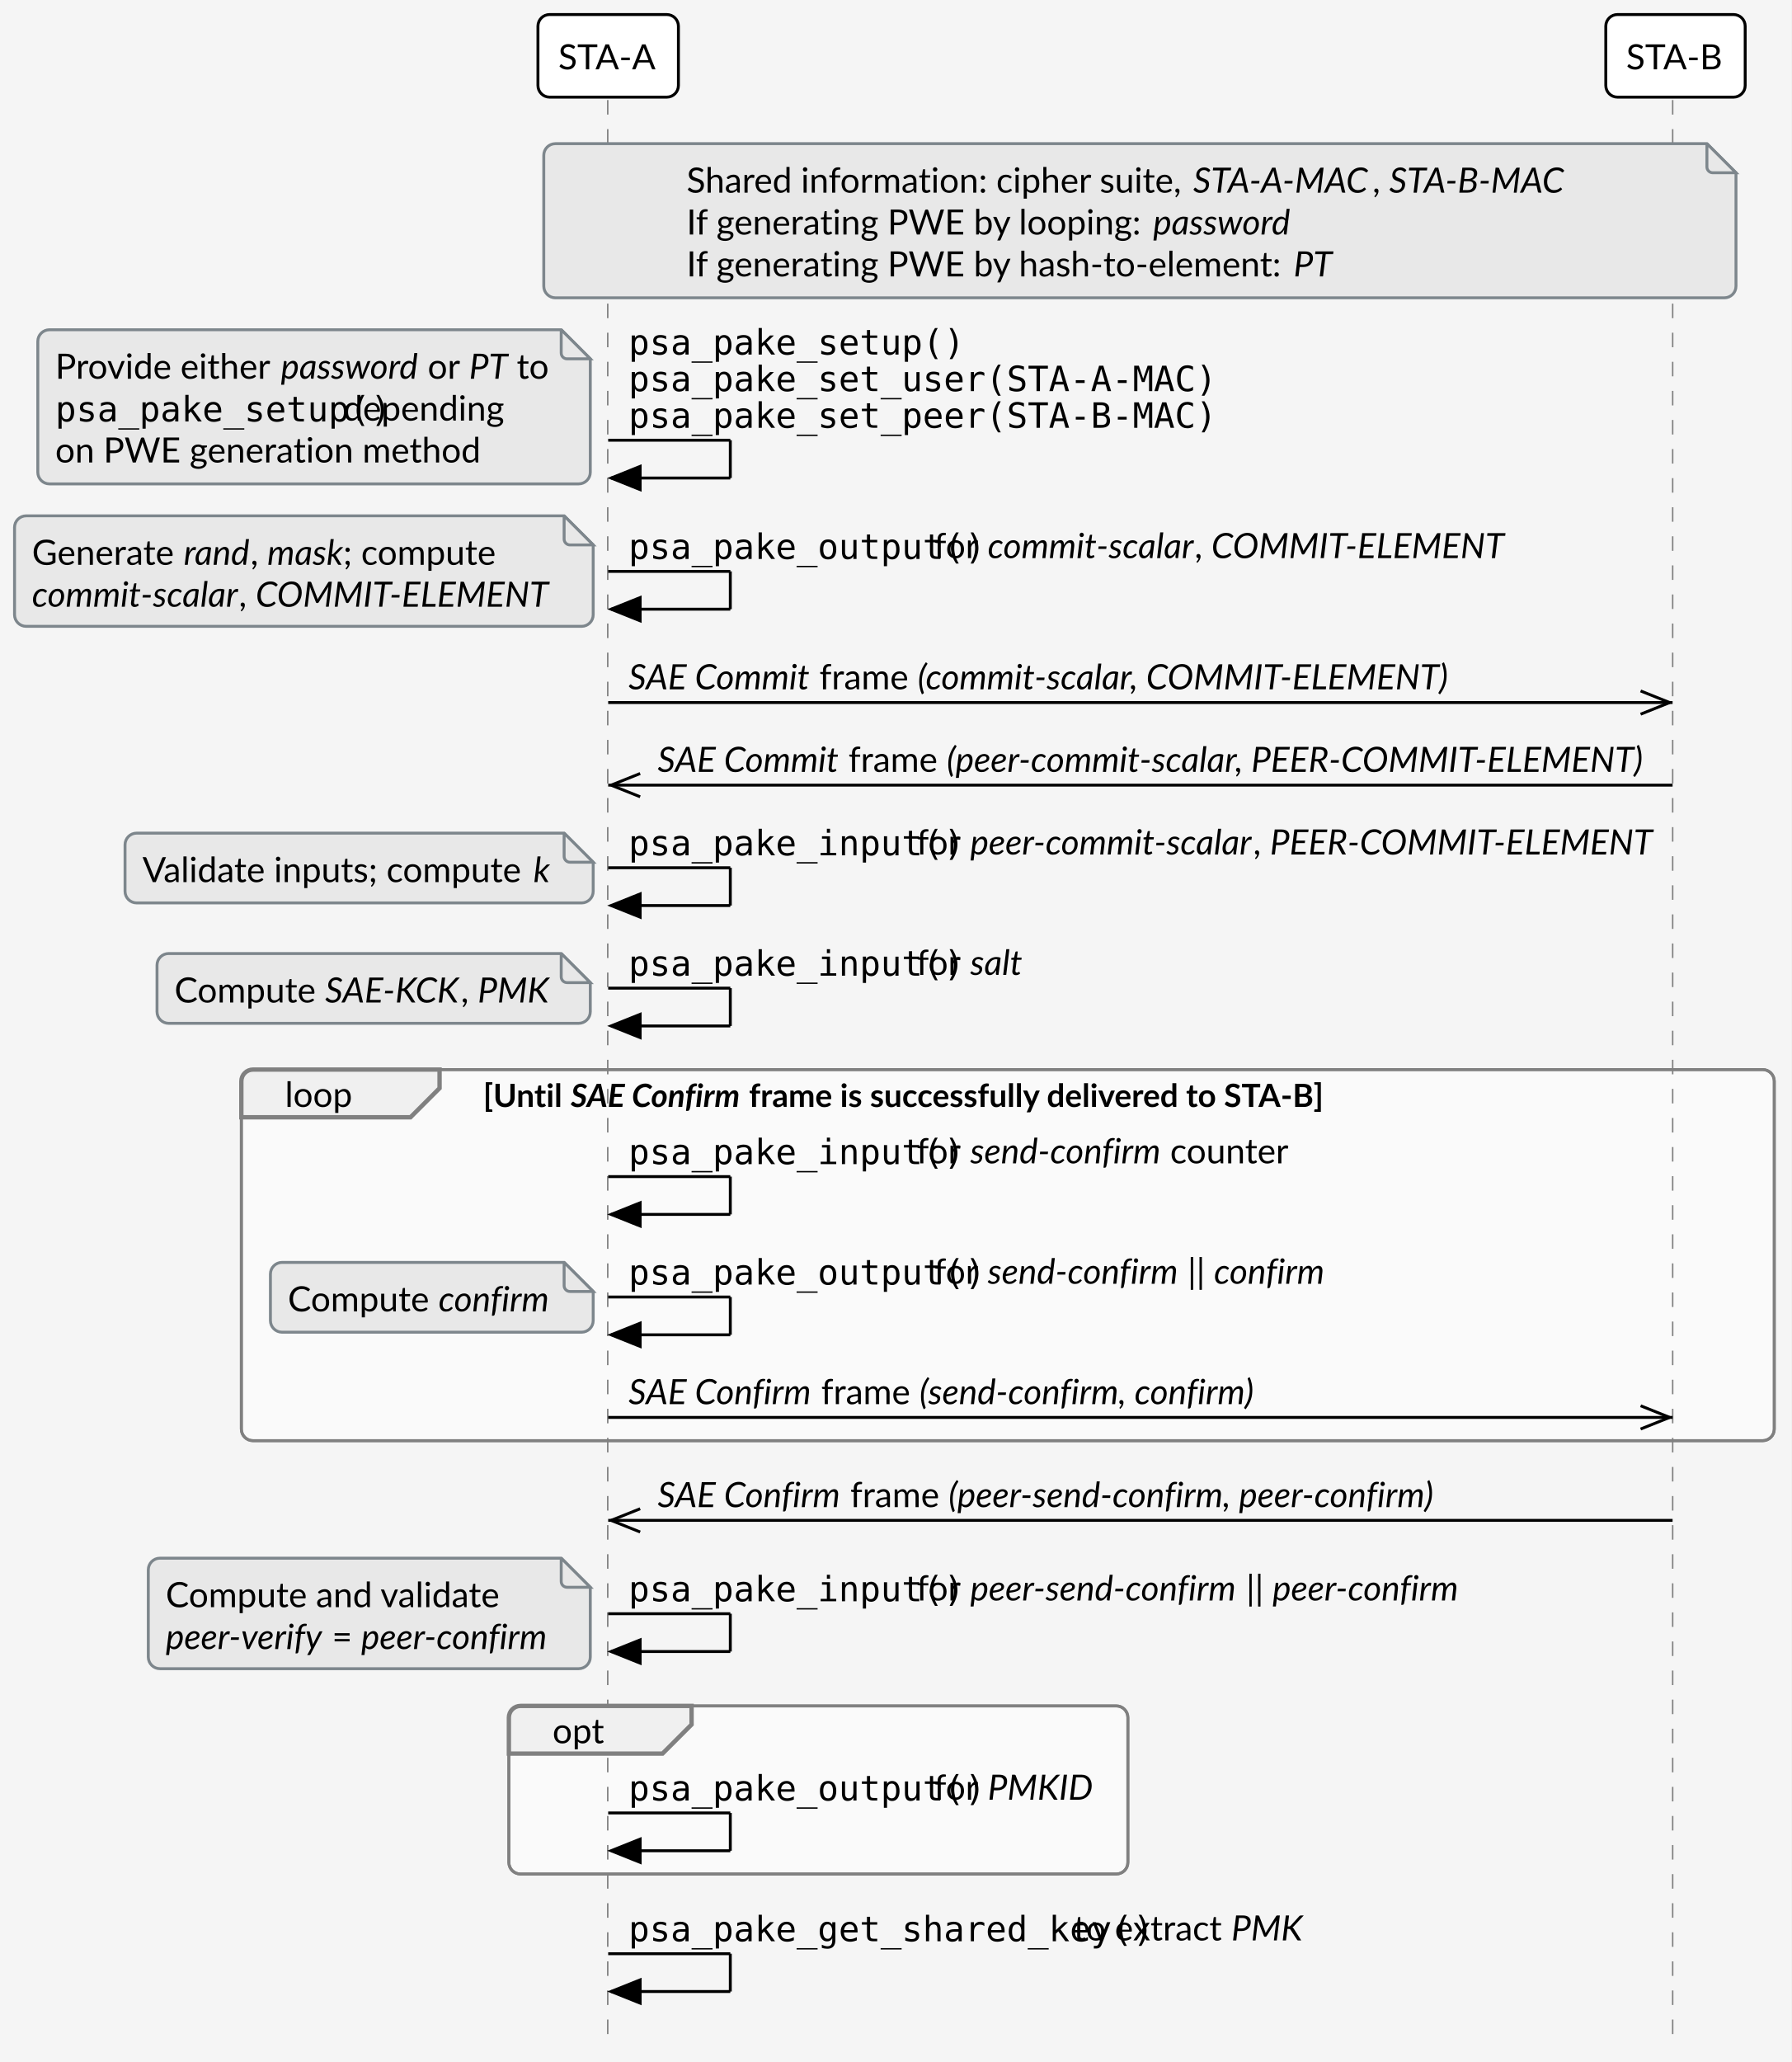
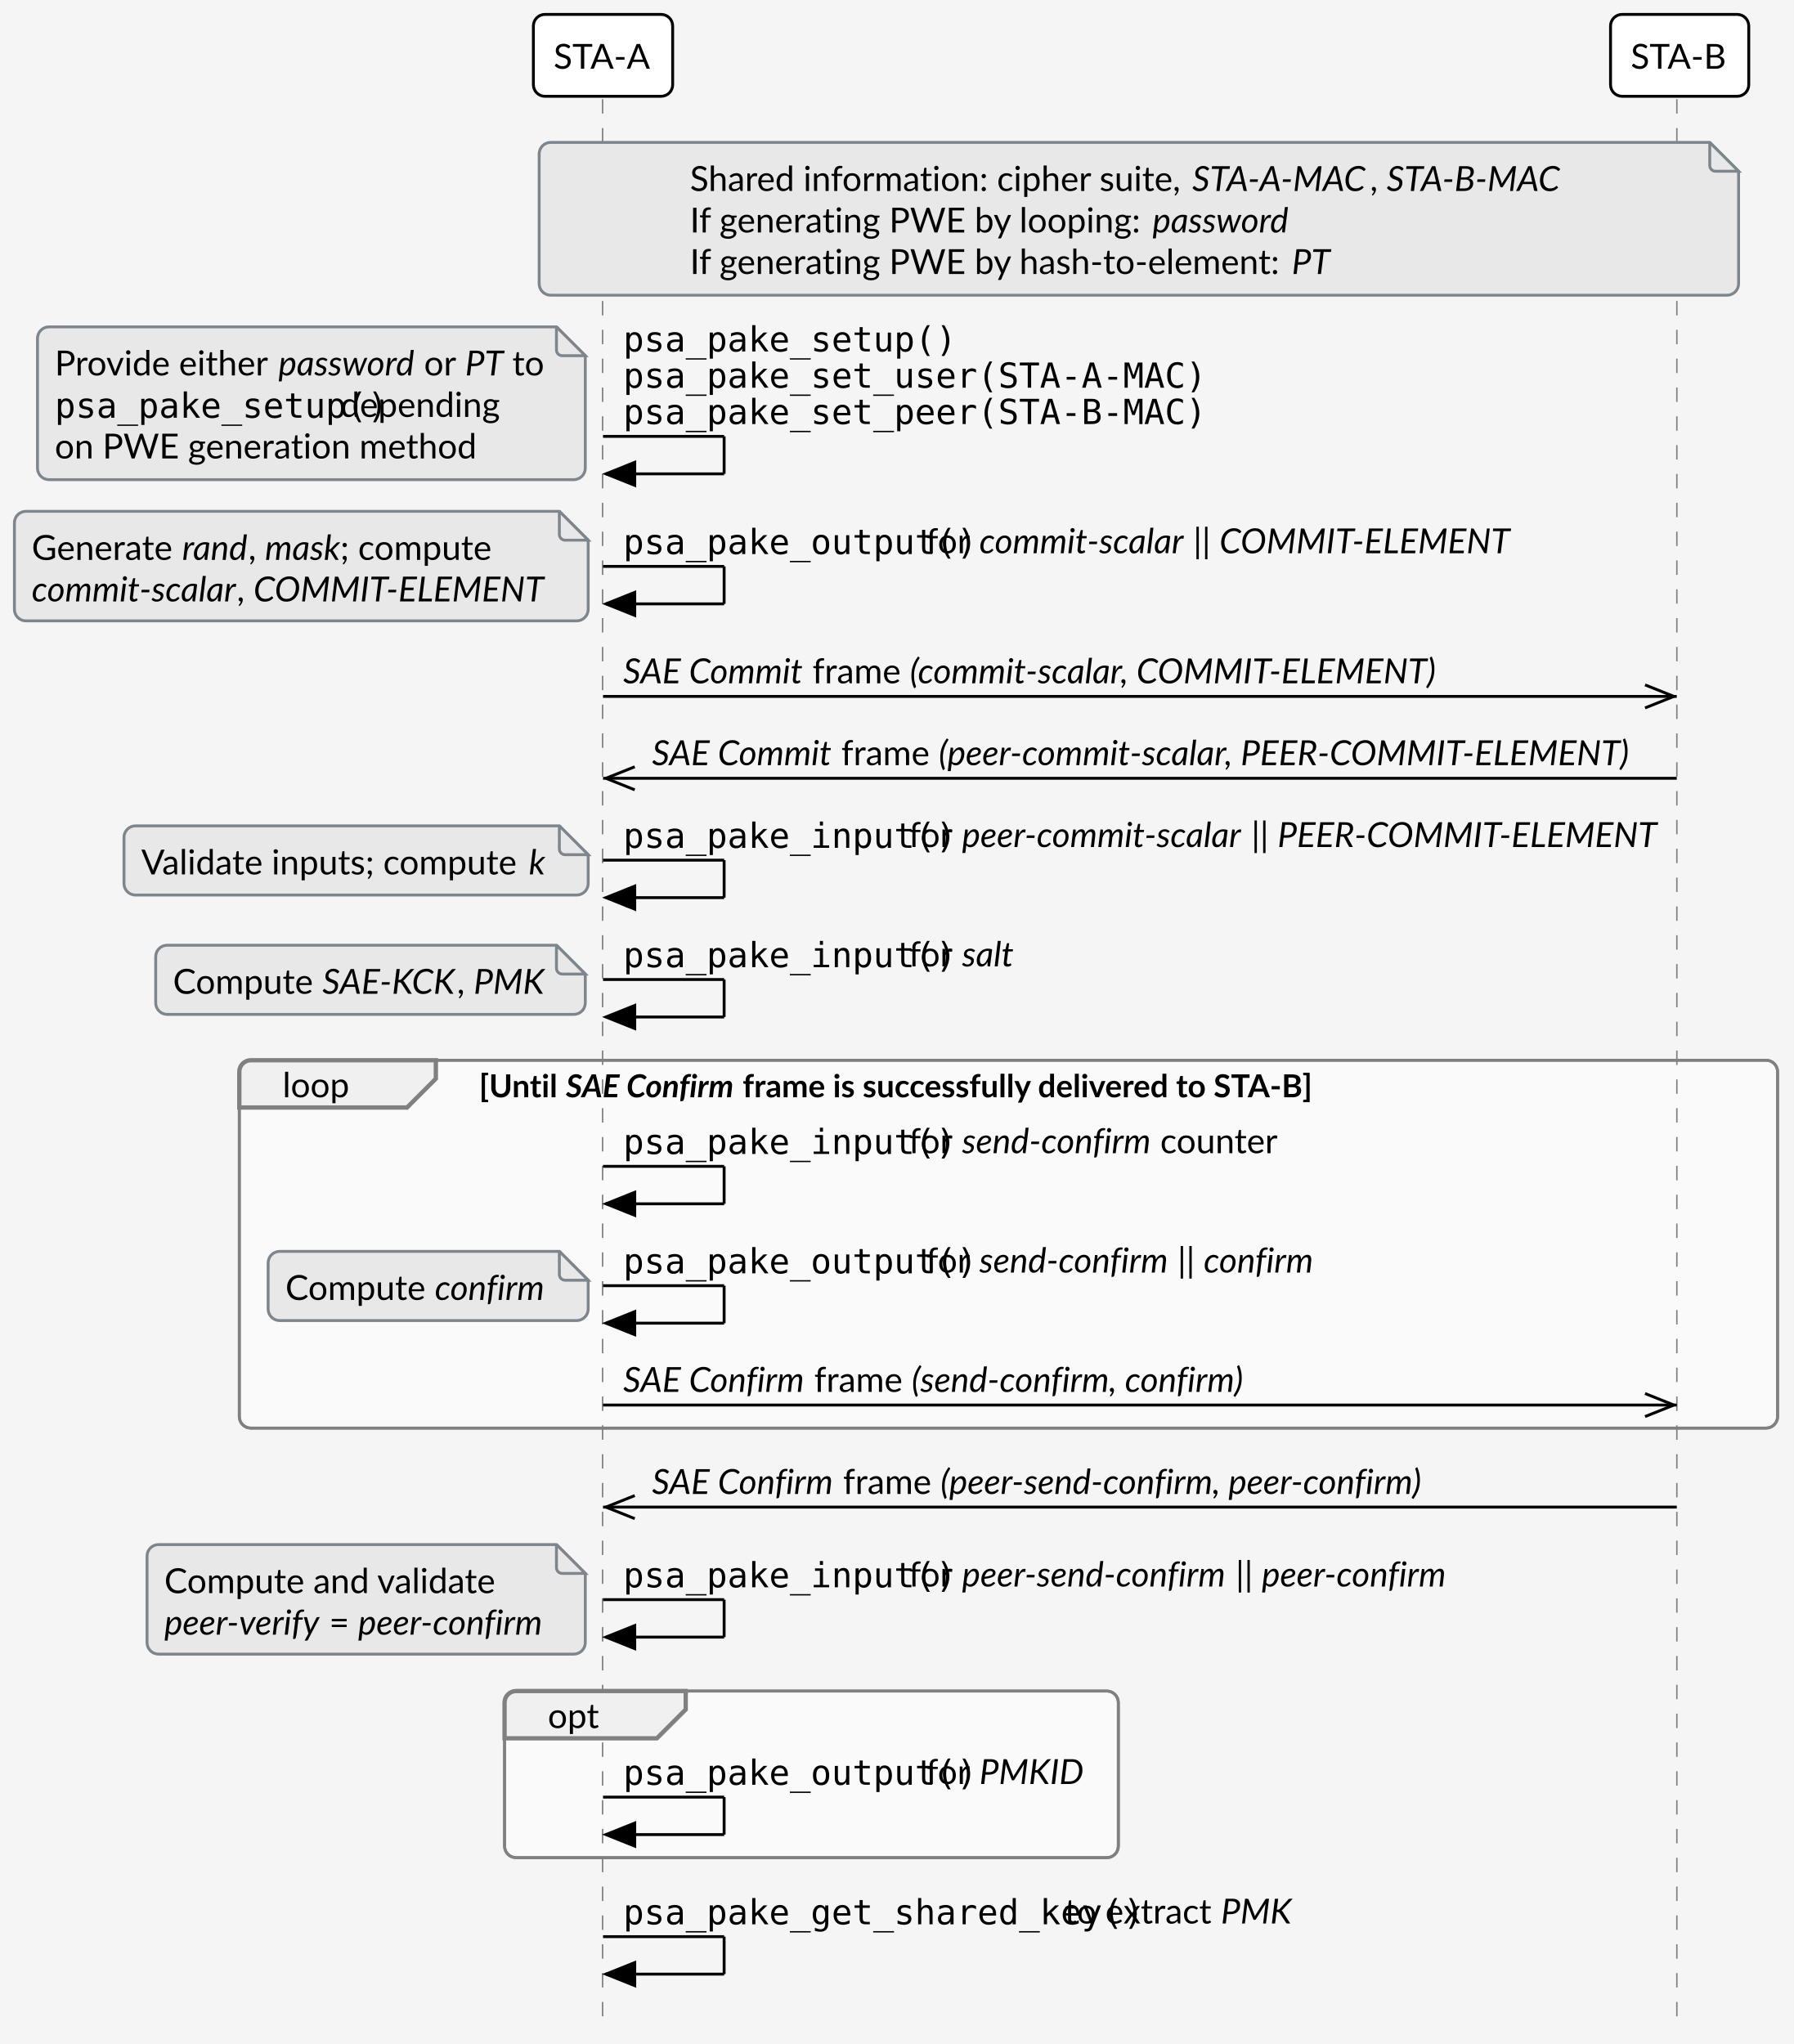
- <svg xmlns="http://www.w3.org/2000/svg" contentStyleType="text/css" data-diagram-type="SEQUENCE" height="709px" preserveAspectRatio="none" style="width:616px;height:709px;background:#FFFFFF55;" version="1.1" viewBox="0 0 616 709" width="616px" zoomAndPan="magnify">
+ <svg xmlns="http://www.w3.org/2000/svg" contentStyleType="text/css" data-diagram-type="SEQUENCE" height="709px" preserveAspectRatio="none" style="width:622px;height:709px;background:#FFFFFF55;" version="1.1" viewBox="0 0 622 709" width="622px" zoomAndPan="magnify">
  <defs />
  <g>
-     <rect fill="#FFFFFF" fill-opacity="0.333" height="709" style="stroke:none;stroke-width:1;" width="616" x="0" y="0" />
-     <rect fill="#FFFFFF" fill-opacity="0.502" height="127.6" rx="4" ry="4" style="stroke:#808080;stroke-width:1;" width="527.165" x="83" y="367.764" />
+     <rect fill="#FFFFFF" fill-opacity="0.333" height="709" style="stroke:none;stroke-width:1;" width="622" x="0" y="0" />
+     <rect fill="#FFFFFF" fill-opacity="0.502" height="127.6" rx="4" ry="4" style="stroke:#808080;stroke-width:1;" width="533.525" x="83" y="367.764" />
    <rect fill="#FFFFFF" fill-opacity="0.502" height="57.8" rx="4" ry="4" style="stroke:#808080;stroke-width:1;" width="212.871" x="175" y="586.564" />
    <g>
      <rect fill="#000000" fill-opacity="0" height="668.364" width="8" x="205.151" y="34.4" />
      <line style="stroke:#808080;stroke-width:0.5;stroke-dasharray:5.0,5.0;" x1="209" x2="209" y1="34.4" y2="702.764" />
    </g>
    <g>
-       <rect fill="#000000" fill-opacity="0" height="668.364" width="8" x="572.197" y="34.4" />
-       <line style="stroke:#808080;stroke-width:0.5;stroke-dasharray:5.0,5.0;" x1="575.229" x2="575.229" y1="34.4" y2="702.764" />
+       <rect fill="#000000" fill-opacity="0" height="668.364" width="8" x="578.557" y="34.4" />
+       <line style="stroke:#808080;stroke-width:0.5;stroke-dasharray:5.0,5.0;" x1="581.589" x2="581.589" y1="34.4" y2="702.764" />
    </g>
    <g class="participant participant-head" data-participant="STAA">
      <rect fill="#FFFFFF" height="28.4" rx="4" ry="4" style="stroke:#000000;stroke-width:1;" width="48.302" x="185" y="5" />
      <text fill="#000000" font-family="Lato,sans-serif" font-size="12" lengthAdjust="spacing" textLength="34.302" x="192" y="23.844">STA-A</text>
    </g>
    <g class="participant participant-head" data-participant="STAB">
-       <rect fill="#FFFFFF" height="28.4" rx="4" ry="4" style="stroke:#000000;stroke-width:1;" width="47.936" x="552.229" y="5" />
-       <text fill="#000000" font-family="Lato,sans-serif" font-size="12" lengthAdjust="spacing" textLength="33.936" x="559.229" y="23.844">STA-B</text>
-     </g>
-     <path d="M187,53.4 L187,98.4 A4,4 0 0 0 191,102.4 L593,102.4 A4,4 0 0 0 597,98.4 L597,59.4 L587,49.4 L191,49.4 A4,4 0 0 0 187,53.4" fill="#E8E8E8" style="stroke:#7D868C;stroke-width:1;" />
-     <path d="M587,49.4 L587,57.4 A2,2 0 0 0 589,59.4 L597,59.4 L587,49.4" fill="#E8E8E8" style="stroke:#7D868C;stroke-width:1;" />
-     <text fill="#000000" font-family="Lato,sans-serif" font-size="12" lengthAdjust="spacing" textLength="171.144" x="236.119" y="66.244">Shared information: cipher suite,</text>
-     <text fill="#000000" font-family="Lato,sans-serif" font-size="12" font-style="italic" lengthAdjust="spacing" textLength="61.632" x="410.334" y="66.244">STA-A-MAC</text>
-     <text fill="#000000" font-family="Lato,sans-serif" font-size="12" lengthAdjust="spacing" textLength="2.724" x="471.966" y="66.244">,</text>
-     <text fill="#000000" font-family="Lato,sans-serif" font-size="12" font-style="italic" lengthAdjust="spacing" textLength="61.284" x="477.762" y="66.244">STA-B-MAC</text>
-     <text fill="#000000" font-family="Lato,sans-serif" font-size="12" lengthAdjust="spacing" textLength="157.362" x="236.119" y="80.644">If generating PWE by looping:</text>
-     <text fill="#000000" font-family="Lato,sans-serif" font-size="12" font-style="italic" lengthAdjust="spacing" textLength="47.43" x="396.553" y="80.644">password</text>
-     <text fill="#000000" font-family="Lato,sans-serif" font-size="12" lengthAdjust="spacing" textLength="205.662" x="236.119" y="95.044">If generating PWE by hash-to-element:</text>
-     <text fill="#000000" font-family="Lato,sans-serif" font-size="12" font-style="italic" lengthAdjust="spacing" textLength="13.296" x="444.853" y="95.044">PT</text>
+       <rect fill="#FFFFFF" height="28.4" rx="4" ry="4" style="stroke:#000000;stroke-width:1;" width="47.936" x="558.589" y="5" />
+       <text fill="#000000" font-family="Lato,sans-serif" font-size="12" lengthAdjust="spacing" textLength="33.936" x="565.589" y="23.844">STA-B</text>
+     </g>
+     <path d="M187,53.4 L187,98.4 A4,4 0 0 0 191,102.4 L599,102.4 A4,4 0 0 0 603,98.4 L603,59.4 L593,49.4 L191,49.4 A4,4 0 0 0 187,53.4" fill="#E8E8E8" style="stroke:#7D868C;stroke-width:1;" />
+     <path d="M593,49.4 L593,57.4 A2,2 0 0 0 595,59.4 L603,59.4 L593,49.4" fill="#E8E8E8" style="stroke:#7D868C;stroke-width:1;" />
+     <text fill="#000000" font-family="Lato,sans-serif" font-size="12" lengthAdjust="spacing" textLength="171.144" x="239.298" y="66.244">Shared information: cipher suite,</text>
+     <text fill="#000000" font-family="Lato,sans-serif" font-size="12" font-style="italic" lengthAdjust="spacing" textLength="61.632" x="413.514" y="66.244">STA-A-MAC</text>
+     <text fill="#000000" font-family="Lato,sans-serif" font-size="12" lengthAdjust="spacing" textLength="2.724" x="475.147" y="66.244">,</text>
+     <text fill="#000000" font-family="Lato,sans-serif" font-size="12" font-style="italic" lengthAdjust="spacing" textLength="61.284" x="480.942" y="66.244">STA-B-MAC</text>
+     <text fill="#000000" font-family="Lato,sans-serif" font-size="12" lengthAdjust="spacing" textLength="157.362" x="239.298" y="80.644">If generating PWE by looping:</text>
+     <text fill="#000000" font-family="Lato,sans-serif" font-size="12" font-style="italic" lengthAdjust="spacing" textLength="47.43" x="399.733" y="80.644">password</text>
+     <text fill="#000000" font-family="Lato,sans-serif" font-size="12" lengthAdjust="spacing" textLength="205.662" x="239.298" y="95.044">If generating PWE by hash-to-element:</text>
+     <text fill="#000000" font-family="Lato,sans-serif" font-size="12" font-style="italic" lengthAdjust="spacing" textLength="13.296" x="448.033" y="95.044">PT</text>
    <g class="message" data-participant-1="STAA" data-participant-2="STAA">
      <line style="stroke:#000000;stroke-width:1;" x1="209.151" x2="251.151" y1="151.364" y2="151.364" />
      <line style="stroke:#000000;stroke-width:1;" x1="251.151" x2="251.151" y1="151.364" y2="164.364" />
      <line style="stroke:#000000;stroke-width:1;" x1="210.151" x2="251.151" y1="164.364" y2="164.364" />
      <polygon fill="#000000" points="220.151,160.364,210.151,164.364,220.151,168.364" style="stroke:#000000;stroke-width:1;" />
      <text fill="#000000" font-family="Inconsolata,monospace" font-size="12" lengthAdjust="spacing" textLength="96" x="216.151" y="121.908">psa_pake_setup()</text>
      <text fill="#000000" font-family="Inconsolata,monospace" font-size="12" lengthAdjust="spacing" textLength="168" x="216.151" y="134.496">psa_pake_set_user(STA-A-MAC)</text>
      <text fill="#000000" font-family="Inconsolata,monospace" font-size="12" lengthAdjust="spacing" textLength="168" x="216.151" y="147.084">psa_pake_set_peer(STA-B-MAC)</text>
    </g>
    <path d="M13,117.382 L13,162.382 A4,4 0 0 0 17,166.382 L199,166.382 A4,4 0 0 0 203,162.382 L203,123.382 L193,113.382 L17,113.382 A4,4 0 0 0 13,117.382" fill="#E8E8E8" style="stroke:#7D868C;stroke-width:1;" />
    <path d="M193,113.382 L193,121.382 A2,2 0 0 0 195,123.382 L203,123.382 L193,113.382" fill="#E8E8E8" style="stroke:#7D868C;stroke-width:1;" />
    <text fill="#000000" font-family="Lato,sans-serif" font-size="12" lengthAdjust="spacing" textLength="74.496" x="19" y="130.226">Provide either</text>
    <text fill="#000000" font-family="Lato,sans-serif" font-size="12" font-style="italic" lengthAdjust="spacing" textLength="47.43" x="96.568" y="130.226">password</text>
    <text fill="#000000" font-family="Lato,sans-serif" font-size="12" lengthAdjust="spacing" textLength="11.172" x="147.07" y="130.226">or</text>
    <text fill="#000000" font-family="Lato,sans-serif" font-size="12" font-style="italic" lengthAdjust="spacing" textLength="13.296" x="161.314" y="130.226">PT</text>
    <text fill="#000000" font-family="Lato,sans-serif" font-size="12" lengthAdjust="spacing" textLength="11.106" x="177.682" y="130.226">to</text>
    <text fill="#000000" font-family="Inconsolata,monospace" font-size="12" lengthAdjust="spacing" textLength="96" x="19" y="144.902">psa_pake_setup()</text>
    <text fill="#000000" font-family="Lato,sans-serif" font-size="12" lengthAdjust="spacing" textLength="55.35" x="118.072" y="144.626">depending</text>
    <text fill="#000000" font-family="Lato,sans-serif" font-size="12" lengthAdjust="spacing" textLength="146.628" x="19" y="159.026">on PWE generation method</text>
    <g class="message" data-participant-1="STAA" data-participant-2="STAA">
      <line style="stroke:#000000;stroke-width:1;" x1="209.151" x2="251.151" y1="196.464" y2="196.464" />
      <line style="stroke:#000000;stroke-width:1;" x1="251.151" x2="251.151" y1="196.464" y2="209.464" />
      <line style="stroke:#000000;stroke-width:1;" x1="210.151" x2="251.151" y1="209.464" y2="209.464" />
      <polygon fill="#000000" points="220.151,205.464,210.151,209.464,220.151,213.464" style="stroke:#000000;stroke-width:1;" />
      <text fill="#000000" font-family="Inconsolata,monospace" font-size="12" lengthAdjust="spacing" textLength="102" x="216.151" y="192.184">psa_pake_output()</text>
      <text fill="#000000" font-family="Lato,sans-serif" font-size="12" lengthAdjust="spacing" textLength="15.378" x="321.223" y="191.908">for</text>
      <text fill="#000000" font-family="Lato,sans-serif" font-size="12" font-style="italic" lengthAdjust="spacing" textLength="71.118" x="339.673" y="191.908">commit-scalar</text>
-       <text fill="#000000" font-family="Lato,sans-serif" font-size="12" lengthAdjust="spacing" textLength="2.724" x="410.791" y="191.908">,</text>
-       <text fill="#000000" font-family="Lato,sans-serif" font-size="12" font-style="italic" lengthAdjust="spacing" textLength="101.598" x="416.587" y="191.908">COMMIT-ELEMENT</text>
+       <text fill="#000000" font-family="Lato,sans-serif" font-size="12" lengthAdjust="spacing" textLength="6.012" x="413.863" y="191.908">||</text>
+       <text fill="#000000" font-family="Lato,sans-serif" font-size="12" font-style="italic" lengthAdjust="spacing" textLength="101.598" x="422.947" y="191.908">COMMIT-ELEMENT</text>
    </g>
    <path d="M5,181.364 L5,211.364 A4,4 0 0 0 9,215.364 L200,215.364 A4,4 0 0 0 204,211.364 L204,187.364 L194,177.364 L9,177.364 A4,4 0 0 0 5,181.364" fill="#E8E8E8" style="stroke:#7D868C;stroke-width:1;" />
    <path d="M194,177.364 L194,185.364 A2,2 0 0 0 196,187.364 L204,187.364 L194,177.364" fill="#E8E8E8" style="stroke:#7D868C;stroke-width:1;" />
    <text fill="#000000" font-family="Lato,sans-serif" font-size="12" lengthAdjust="spacing" textLength="49.104" x="11" y="194.208">Generate</text>
    <text fill="#000000" font-family="Lato,sans-serif" font-size="12" font-style="italic" lengthAdjust="spacing" textLength="22.944" x="63.176" y="194.208">rand</text>
    <text fill="#000000" font-family="Lato,sans-serif" font-size="12" lengthAdjust="spacing" textLength="2.724" x="86.12" y="194.208">,</text>
    <text fill="#000000" font-family="Lato,sans-serif" font-size="12" font-style="italic" lengthAdjust="spacing" textLength="26.064" x="91.916" y="194.208">mask</text>
    <text fill="#000000" font-family="Lato,sans-serif" font-size="12" lengthAdjust="spacing" textLength="52.668" x="117.98" y="194.208">; compute</text>
    <text fill="#000000" font-family="Lato,sans-serif" font-size="12" font-style="italic" lengthAdjust="spacing" textLength="71.118" x="11" y="208.608">commit-scalar</text>
    <text fill="#000000" font-family="Lato,sans-serif" font-size="12" lengthAdjust="spacing" textLength="2.724" x="82.118" y="208.608">,</text>
    <text fill="#000000" font-family="Lato,sans-serif" font-size="12" font-style="italic" lengthAdjust="spacing" textLength="101.598" x="87.914" y="208.608">COMMIT-ELEMENT</text>
    <g class="message" data-participant-1="STAA" data-participant-2="STAB">
-       <line style="stroke:#000000;stroke-width:1;" x1="574.197" x2="564.197" y1="241.564" y2="237.564" />
-       <line style="stroke:#000000;stroke-width:1;" x1="574.197" x2="564.197" y1="241.564" y2="245.564" />
-       <line style="stroke:#000000;stroke-width:1;" x1="209.151" x2="575.197" y1="241.564" y2="241.564" />
+       <line style="stroke:#000000;stroke-width:1;" x1="580.557" x2="570.557" y1="241.564" y2="237.564" />
+       <line style="stroke:#000000;stroke-width:1;" x1="580.557" x2="570.557" y1="241.564" y2="245.564" />
+       <line style="stroke:#000000;stroke-width:1;" x1="209.151" x2="581.557" y1="241.564" y2="241.564" />
      <text fill="#000000" font-family="Lato,sans-serif" font-size="12" font-style="italic" lengthAdjust="spacing" textLength="62.556" x="216.151" y="237.008">SAE Commit</text>
      <text fill="#000000" font-family="Lato,sans-serif" font-size="12" lengthAdjust="spacing" textLength="30.744" x="281.779" y="237.008">frame</text>
      <text fill="#000000" font-family="Lato,sans-serif" font-size="12" font-style="italic" lengthAdjust="spacing" textLength="184.416" x="315.595" y="237.008">(commit-scalar, COMMIT-ELEMENT)</text>
    </g>
    <g class="message" data-participant-1="STAB" data-participant-2="STAA">
      <line style="stroke:#000000;stroke-width:1;" x1="210.151" x2="220.151" y1="269.964" y2="265.964" />
      <line style="stroke:#000000;stroke-width:1;" x1="210.151" x2="220.151" y1="269.964" y2="273.964" />
-       <line style="stroke:#000000;stroke-width:1;" x1="209.151" x2="575.197" y1="269.964" y2="269.964" />
+       <line style="stroke:#000000;stroke-width:1;" x1="209.151" x2="581.557" y1="269.964" y2="269.964" />
      <text fill="#000000" font-family="Lato,sans-serif" font-size="12" font-style="italic" lengthAdjust="spacing" textLength="62.556" x="226.151" y="265.408">SAE Commit</text>
      <text fill="#000000" font-family="Lato,sans-serif" font-size="12" lengthAdjust="spacing" textLength="30.744" x="291.779" y="265.408">frame</text>
      <text fill="#000000" font-family="Lato,sans-serif" font-size="12" font-style="italic" lengthAdjust="spacing" textLength="241.428" x="325.595" y="265.408">(peer-commit-scalar, PEER-COMMIT-ELEMENT)</text>
    </g>
    <g class="message" data-participant-1="STAA" data-participant-2="STAA">
      <line style="stroke:#000000;stroke-width:1;" x1="209.151" x2="251.151" y1="298.364" y2="298.364" />
      <line style="stroke:#000000;stroke-width:1;" x1="251.151" x2="251.151" y1="298.364" y2="311.364" />
      <line style="stroke:#000000;stroke-width:1;" x1="210.151" x2="251.151" y1="311.364" y2="311.364" />
      <polygon fill="#000000" points="220.151,307.364,210.151,311.364,220.151,315.364" style="stroke:#000000;stroke-width:1;" />
      <text fill="#000000" font-family="Inconsolata,monospace" font-size="12" lengthAdjust="spacing" textLength="96" x="216.151" y="294.084">psa_pake_input()</text>
      <text fill="#000000" font-family="Lato,sans-serif" font-size="12" lengthAdjust="spacing" textLength="15.378" x="315.223" y="293.808">for</text>
      <text fill="#000000" font-family="Lato,sans-serif" font-size="12" font-style="italic" lengthAdjust="spacing" textLength="97.26" x="333.673" y="293.808">peer-commit-scalar</text>
-       <text fill="#000000" font-family="Lato,sans-serif" font-size="12" lengthAdjust="spacing" textLength="2.724" x="430.933" y="293.808">,</text>
-       <text fill="#000000" font-family="Lato,sans-serif" font-size="12" font-style="italic" lengthAdjust="spacing" textLength="132.468" x="436.729" y="293.808">PEER-COMMIT-ELEMENT</text>
+       <text fill="#000000" font-family="Lato,sans-serif" font-size="12" lengthAdjust="spacing" textLength="6.012" x="434.005" y="293.808">||</text>
+       <text fill="#000000" font-family="Lato,sans-serif" font-size="12" font-style="italic" lengthAdjust="spacing" textLength="132.468" x="443.089" y="293.808">PEER-COMMIT-ELEMENT</text>
    </g>
    <path d="M43,290.464 L43,306.464 A4,4 0 0 0 47,310.464 L200,310.464 A4,4 0 0 0 204,306.464 L204,296.464 L194,286.464 L47,286.464 A4,4 0 0 0 43,290.464" fill="#E8E8E8" style="stroke:#7D868C;stroke-width:1;" />
    <path d="M194,286.464 L194,294.464 A2,2 0 0 0 196,296.464 L204,296.464 L194,286.464" fill="#E8E8E8" style="stroke:#7D868C;stroke-width:1;" />
    <text fill="#000000" font-family="Lato,sans-serif" font-size="12" lengthAdjust="spacing" textLength="131.352" x="49" y="303.308">Validate inputs; compute</text>
    <text fill="#000000" font-family="Lato,sans-serif" font-size="12" font-style="italic" lengthAdjust="spacing" textLength="5.688" x="183.424" y="303.308">k</text>
    <g class="message" data-participant-1="STAA" data-participant-2="STAA">
      <line style="stroke:#000000;stroke-width:1;" x1="209.151" x2="251.151" y1="339.764" y2="339.764" />
      <line style="stroke:#000000;stroke-width:1;" x1="251.151" x2="251.151" y1="339.764" y2="352.764" />
      <line style="stroke:#000000;stroke-width:1;" x1="210.151" x2="251.151" y1="352.764" y2="352.764" />
      <polygon fill="#000000" points="220.151,348.764,210.151,352.764,220.151,356.764" style="stroke:#000000;stroke-width:1;" />
      <text fill="#000000" font-family="Inconsolata,monospace" font-size="12" lengthAdjust="spacing" textLength="96" x="216.151" y="335.484">psa_pake_input()</text>
      <text fill="#000000" font-family="Lato,sans-serif" font-size="12" lengthAdjust="spacing" textLength="15.378" x="315.223" y="335.208">for</text>
      <text fill="#000000" font-family="Lato,sans-serif" font-size="12" font-style="italic" lengthAdjust="spacing" textLength="17.886" x="333.673" y="335.208">salt</text>
    </g>
    <path d="M54,331.864 L54,347.864 A4,4 0 0 0 58,351.864 L199,351.864 A4,4 0 0 0 203,347.864 L203,337.864 L193,327.864 L58,327.864 A4,4 0 0 0 54,331.864" fill="#E8E8E8" style="stroke:#7D868C;stroke-width:1;" />
    <path d="M193,327.864 L193,335.864 A2,2 0 0 0 195,337.864 L203,337.864 L193,327.864" fill="#E8E8E8" style="stroke:#7D868C;stroke-width:1;" />
    <text fill="#000000" font-family="Lato,sans-serif" font-size="12" lengthAdjust="spacing" textLength="48.744" x="60" y="344.708">Compute</text>
    <text fill="#000000" font-family="Lato,sans-serif" font-size="12" font-style="italic" lengthAdjust="spacing" textLength="46.662" x="111.816" y="344.708">SAE-KCK</text>
    <text fill="#000000" font-family="Lato,sans-serif" font-size="12" lengthAdjust="spacing" textLength="2.724" x="158.478" y="344.708">,</text>
    <text fill="#000000" font-family="Lato,sans-serif" font-size="12" font-style="italic" lengthAdjust="spacing" textLength="24.51" x="164.274" y="344.708">PMK</text>
    <path d="M87,367.764 L151.166,367.764 L151.166,374.164 L141.166,384.164 L83,384.164 L83,371.764 A4,4 0 0 1 87,367.764" fill="#F0F0F0" style="stroke:#808080;stroke-width:1.5;" />
-     <rect fill="none" height="127.6" rx="4" ry="4" style="stroke:#808080;stroke-width:1;" width="527.165" x="83" y="367.764" />
+     <rect fill="none" height="127.6" rx="4" ry="4" style="stroke:#808080;stroke-width:1;" width="533.525" x="83" y="367.764" />
    <text fill="#000000" font-family="Lato,sans-serif" font-size="12" lengthAdjust="spacing" textLength="23.166" x="98" y="380.608">loop</text>
    <text fill="#000000" font-family="Lato,sans-serif" font-size="11" font-weight="bold" lengthAdjust="spacing" textLength="27.439" x="166.166" y="380.621">[Until</text>
    <text fill="#000000" font-family="Lato,sans-serif" font-size="11" font-style="italic" font-weight="bold" lengthAdjust="spacing" textLength="58.614" x="196.279" y="380.621">SAE Confirm</text>
    <text fill="#000000" font-family="Lato,sans-serif" font-size="11" font-weight="bold" lengthAdjust="spacing" textLength="199.337" x="257.565" y="380.621">frame is successfully delivered to STA-B]</text>
    <g class="message" data-participant-1="STAA" data-participant-2="STAA">
      <line style="stroke:#000000;stroke-width:1;" x1="209.151" x2="251.151" y1="404.564" y2="404.564" />
      <line style="stroke:#000000;stroke-width:1;" x1="251.151" x2="251.151" y1="404.564" y2="417.564" />
      <line style="stroke:#000000;stroke-width:1;" x1="210.151" x2="251.151" y1="417.564" y2="417.564" />
      <polygon fill="#000000" points="220.151,413.564,210.151,417.564,220.151,421.564" style="stroke:#000000;stroke-width:1;" />
      <text fill="#000000" font-family="Inconsolata,monospace" font-size="12" lengthAdjust="spacing" textLength="96" x="216.151" y="400.284">psa_pake_input()</text>
      <text fill="#000000" font-family="Lato,sans-serif" font-size="12" lengthAdjust="spacing" textLength="15.378" x="315.223" y="400.008">for</text>
      <text fill="#000000" font-family="Lato,sans-serif" font-size="12" font-style="italic" lengthAdjust="spacing" textLength="65.658" x="333.673" y="400.008">send-confirm</text>
      <text fill="#000000" font-family="Lato,sans-serif" font-size="12" lengthAdjust="spacing" textLength="40.926" x="402.403" y="400.008">counter</text>
    </g>
    <g class="message" data-participant-1="STAA" data-participant-2="STAA">
      <line style="stroke:#000000;stroke-width:1;" x1="209.151" x2="251.151" y1="445.964" y2="445.964" />
      <line style="stroke:#000000;stroke-width:1;" x1="251.151" x2="251.151" y1="445.964" y2="458.964" />
      <line style="stroke:#000000;stroke-width:1;" x1="210.151" x2="251.151" y1="458.964" y2="458.964" />
      <polygon fill="#000000" points="220.151,454.964,210.151,458.964,220.151,462.964" style="stroke:#000000;stroke-width:1;" />
      <text fill="#000000" font-family="Inconsolata,monospace" font-size="12" lengthAdjust="spacing" textLength="102" x="216.151" y="441.684">psa_pake_output()</text>
      <text fill="#000000" font-family="Lato,sans-serif" font-size="12" lengthAdjust="spacing" textLength="15.378" x="321.223" y="441.408">for</text>
      <text fill="#000000" font-family="Lato,sans-serif" font-size="12" font-style="italic" lengthAdjust="spacing" textLength="65.658" x="339.673" y="441.408">send-confirm</text>
      <text fill="#000000" font-family="Lato,sans-serif" font-size="12" lengthAdjust="spacing" textLength="6.012" x="408.403" y="441.408">||</text>
      <text fill="#000000" font-family="Lato,sans-serif" font-size="12" font-style="italic" lengthAdjust="spacing" textLength="38.196" x="417.487" y="441.408">confirm</text>
    </g>
    <path d="M93,438.064 L93,454.064 A4,4 0 0 0 97,458.064 L200,458.064 A4,4 0 0 0 204,454.064 L204,444.064 L194,434.064 L97,434.064 A4,4 0 0 0 93,438.064" fill="#E8E8E8" style="stroke:#7D868C;stroke-width:1;" />
    <path d="M194,434.064 L194,442.064 A2,2 0 0 0 196,444.064 L204,444.064 L194,434.064" fill="#E8E8E8" style="stroke:#7D868C;stroke-width:1;" />
    <text fill="#000000" font-family="Lato,sans-serif" font-size="12" lengthAdjust="spacing" textLength="48.744" x="99" y="450.908">Compute</text>
    <text fill="#000000" font-family="Lato,sans-serif" font-size="12" font-style="italic" lengthAdjust="spacing" textLength="38.196" x="150.816" y="450.908">confirm</text>
    <g class="message" data-participant-1="STAA" data-participant-2="STAB">
-       <line style="stroke:#000000;stroke-width:1;" x1="574.197" x2="564.197" y1="487.364" y2="483.364" />
-       <line style="stroke:#000000;stroke-width:1;" x1="574.197" x2="564.197" y1="487.364" y2="491.364" />
-       <line style="stroke:#000000;stroke-width:1;" x1="209.151" x2="575.197" y1="487.364" y2="487.364" />
+       <line style="stroke:#000000;stroke-width:1;" x1="580.557" x2="570.557" y1="487.364" y2="483.364" />
+       <line style="stroke:#000000;stroke-width:1;" x1="580.557" x2="570.557" y1="487.364" y2="491.364" />
+       <line style="stroke:#000000;stroke-width:1;" x1="209.151" x2="581.557" y1="487.364" y2="487.364" />
      <text fill="#000000" font-family="Lato,sans-serif" font-size="12" font-style="italic" lengthAdjust="spacing" textLength="63.168" x="216.151" y="482.808">SAE Confirm</text>
      <text fill="#000000" font-family="Lato,sans-serif" font-size="12" lengthAdjust="spacing" textLength="30.744" x="282.391" y="482.808">frame</text>
      <text fill="#000000" font-family="Lato,sans-serif" font-size="12" font-style="italic" lengthAdjust="spacing" textLength="115.554" x="316.207" y="482.808">(send-confirm, confirm)</text>
    </g>
    <g class="message" data-participant-1="STAB" data-participant-2="STAA">
      <line style="stroke:#000000;stroke-width:1;" x1="210.151" x2="220.151" y1="522.764" y2="518.764" />
      <line style="stroke:#000000;stroke-width:1;" x1="210.151" x2="220.151" y1="522.764" y2="526.764" />
-       <line style="stroke:#000000;stroke-width:1;" x1="209.151" x2="575.197" y1="522.764" y2="522.764" />
+       <line style="stroke:#000000;stroke-width:1;" x1="209.151" x2="581.557" y1="522.764" y2="522.764" />
      <text fill="#000000" font-family="Lato,sans-serif" font-size="12" font-style="italic" lengthAdjust="spacing" textLength="63.168" x="226.151" y="518.208">SAE Confirm</text>
      <text fill="#000000" font-family="Lato,sans-serif" font-size="12" lengthAdjust="spacing" textLength="30.744" x="292.391" y="518.208">frame</text>
      <text fill="#000000" font-family="Lato,sans-serif" font-size="12" font-style="italic" lengthAdjust="spacing" textLength="167.838" x="326.207" y="518.208">(peer-send-confirm, peer-confirm)</text>
    </g>
    <g class="message" data-participant-1="STAA" data-participant-2="STAA">
      <line style="stroke:#000000;stroke-width:1;" x1="209.151" x2="251.151" y1="554.864" y2="554.864" />
      <line style="stroke:#000000;stroke-width:1;" x1="251.151" x2="251.151" y1="554.864" y2="567.864" />
      <line style="stroke:#000000;stroke-width:1;" x1="210.151" x2="251.151" y1="567.864" y2="567.864" />
      <polygon fill="#000000" points="220.151,563.864,210.151,567.864,220.151,571.864" style="stroke:#000000;stroke-width:1;" />
      <text fill="#000000" font-family="Inconsolata,monospace" font-size="12" lengthAdjust="spacing" textLength="96" x="216.151" y="550.584">psa_pake_input()</text>
      <text fill="#000000" font-family="Lato,sans-serif" font-size="12" lengthAdjust="spacing" textLength="15.378" x="315.223" y="550.308">for</text>
      <text fill="#000000" font-family="Lato,sans-serif" font-size="12" font-style="italic" lengthAdjust="spacing" textLength="91.8" x="333.673" y="550.308">peer-send-confirm</text>
      <text fill="#000000" font-family="Lato,sans-serif" font-size="12" lengthAdjust="spacing" textLength="6.012" x="428.545" y="550.308">||</text>
      <text fill="#000000" font-family="Lato,sans-serif" font-size="12" font-style="italic" lengthAdjust="spacing" textLength="64.338" x="437.629" y="550.308">peer-confirm</text>
    </g>
    <path d="M51,539.764 L51,569.764 A4,4 0 0 0 55,573.764 L199,573.764 A4,4 0 0 0 203,569.764 L203,545.764 L193,535.764 L55,535.764 A4,4 0 0 0 51,539.764" fill="#E8E8E8" style="stroke:#7D868C;stroke-width:1;" />
    <path d="M193,535.764 L193,543.764 A2,2 0 0 0 195,545.764 L203,545.764 L193,535.764" fill="#E8E8E8" style="stroke:#7D868C;stroke-width:1;" />
    <text fill="#000000" font-family="Lato,sans-serif" font-size="12" lengthAdjust="spacing" textLength="115.458" x="57" y="552.608">Compute and validate</text>
    <text fill="#000000" font-family="Lato,sans-serif" font-size="12" font-style="italic" lengthAdjust="spacing" textLength="54.096" x="57" y="567.008">peer-verify</text>
    <text fill="#000000" font-family="Lato,sans-serif" font-size="12" lengthAdjust="spacing" textLength="6.96" x="114.168" y="567.008">=</text>
    <text fill="#000000" font-family="Lato,sans-serif" font-size="12" font-style="italic" lengthAdjust="spacing" textLength="64.338" x="124.2" y="567.008">peer-confirm</text>
    <path d="M179,586.564 L237.832,586.564 L237.832,592.964 L227.832,602.964 L175,602.964 L175,590.564 A4,4 0 0 1 179,586.564" fill="#F0F0F0" style="stroke:#808080;stroke-width:1.5;" />
    <rect fill="none" height="57.8" rx="4" ry="4" style="stroke:#808080;stroke-width:1;" width="212.871" x="175" y="586.564" />
    <text fill="#000000" font-family="Lato,sans-serif" font-size="12" lengthAdjust="spacing" textLength="17.832" x="190" y="599.408">opt</text>
    <g class="message" data-participant-1="STAA" data-participant-2="STAA">
      <line style="stroke:#000000;stroke-width:1;" x1="209.151" x2="251.151" y1="623.364" y2="623.364" />
      <line style="stroke:#000000;stroke-width:1;" x1="251.151" x2="251.151" y1="623.364" y2="636.364" />
      <line style="stroke:#000000;stroke-width:1;" x1="210.151" x2="251.151" y1="636.364" y2="636.364" />
      <polygon fill="#000000" points="220.151,632.364,210.151,636.364,220.151,640.364" style="stroke:#000000;stroke-width:1;" />
      <text fill="#000000" font-family="Inconsolata,monospace" font-size="12" lengthAdjust="spacing" textLength="102" x="216.151" y="619.084">psa_pake_output()</text>
      <text fill="#000000" font-family="Lato,sans-serif" font-size="12" lengthAdjust="spacing" textLength="15.378" x="321.223" y="618.808">for</text>
      <text fill="#000000" font-family="Lato,sans-serif" font-size="12" font-style="italic" lengthAdjust="spacing" textLength="36.198" x="339.673" y="618.808">PMKID</text>
    </g>
    <g class="message" data-participant-1="STAA" data-participant-2="STAA">
      <line style="stroke:#000000;stroke-width:1;" x1="209.151" x2="251.151" y1="671.764" y2="671.764" />
      <line style="stroke:#000000;stroke-width:1;" x1="251.151" x2="251.151" y1="671.764" y2="684.764" />
      <line style="stroke:#000000;stroke-width:1;" x1="210.151" x2="251.151" y1="684.764" y2="684.764" />
      <polygon fill="#000000" points="220.151,680.764,210.151,684.764,220.151,688.764" style="stroke:#000000;stroke-width:1;" />
      <text fill="#000000" font-family="Inconsolata,monospace" font-size="12" lengthAdjust="spacing" textLength="150" x="216.151" y="667.484">psa_pake_get_shared_key()</text>
      <text fill="#000000" font-family="Lato,sans-serif" font-size="12" lengthAdjust="spacing" textLength="51.156" x="369.223" y="667.208">to extract</text>
      <text fill="#000000" font-family="Lato,sans-serif" font-size="12" font-style="italic" lengthAdjust="spacing" textLength="24.51" x="423.451" y="667.208">PMK</text>
    </g>
  </g>
</svg>
